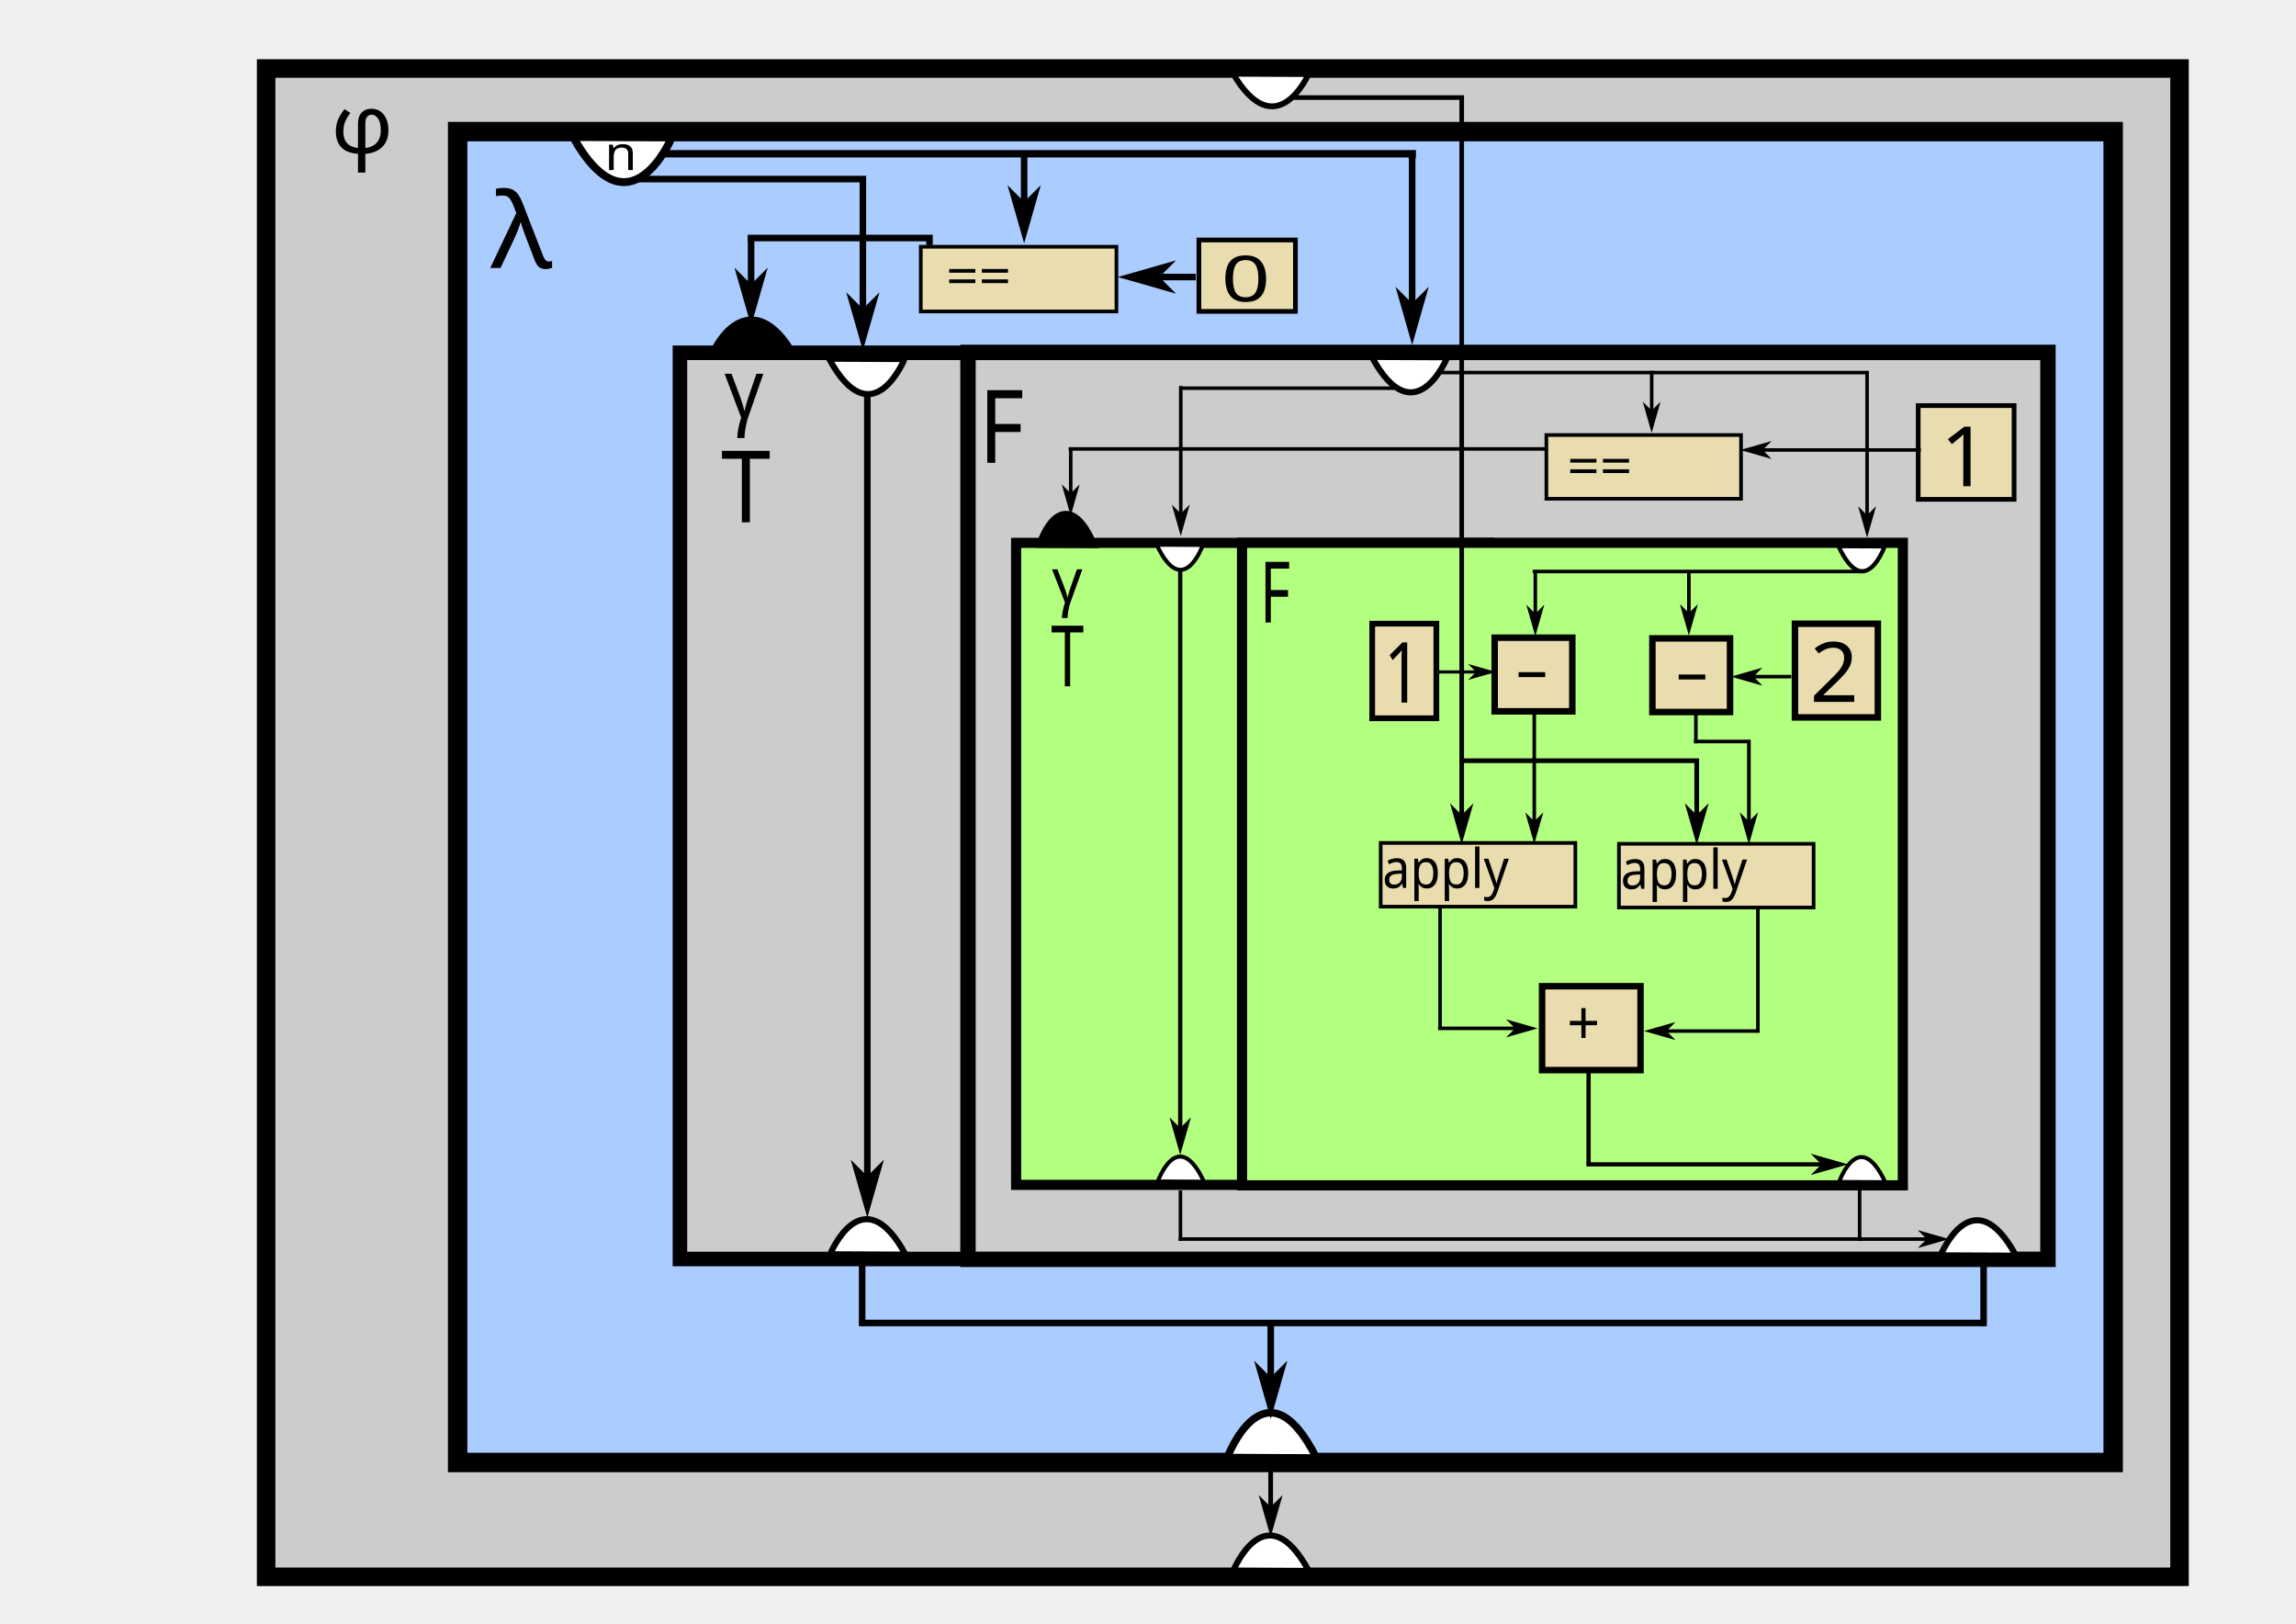
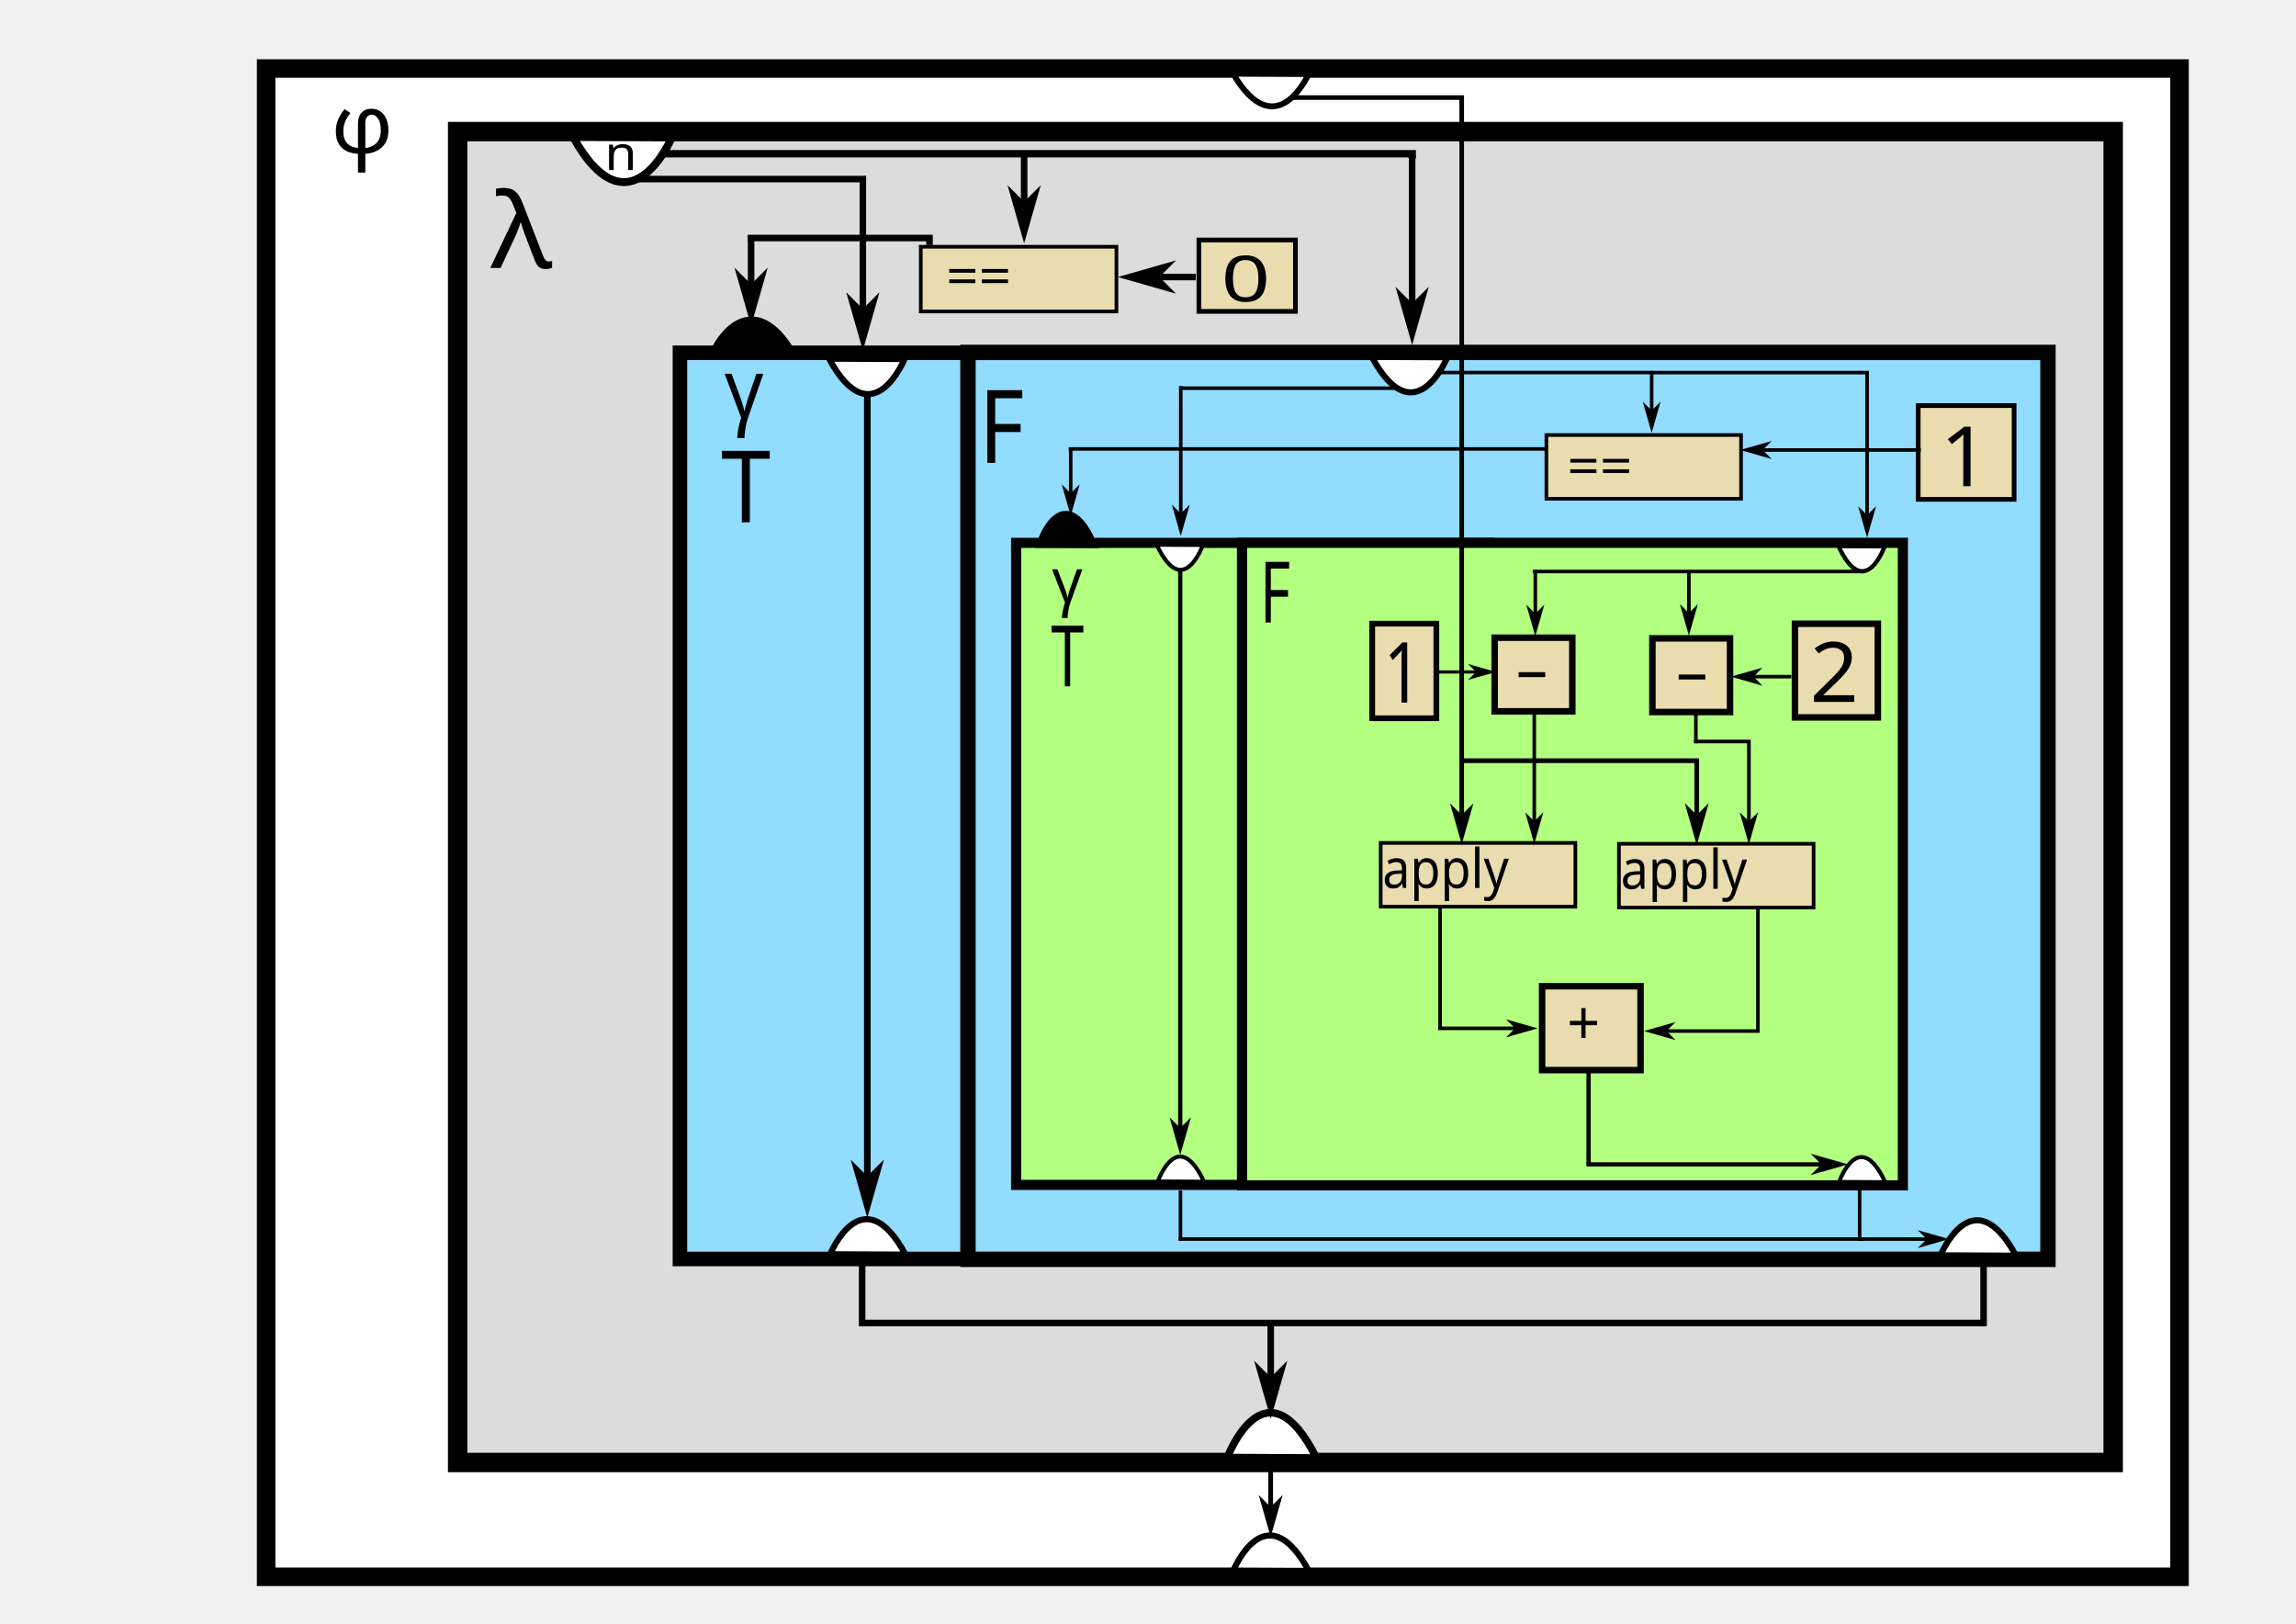
<svg xmlns="http://www.w3.org/2000/svg" width="297mm" height="210mm" viewBox="0 0 1052.362 744.094" id="svg4355" version="1.1">
  <defs id="defs4357">
    <marker orient="auto" refY="0.0" refX="0.0" id="Arrow1Mstart" style="overflow:visible">
      <path id="path6624" d="M 0.0,0.0 L 5.0,-5.0 L -12.5,0.0 L 5.0,5.0 L 0.0,0.0 z " style="fill-rule:evenodd;stroke:#000000;stroke-width:1pt;stroke-opacity:1;fill:#000000;fill-opacity:1" transform="scale(0.4) translate(10,0)" />
    </marker>
    <marker orient="auto" refY="0.0" refX="0.0" id="Arrow1Lstart" style="overflow:visible">
      <path id="path6618" d="M 0.0,0.0 L 5.0,-5.0 L -12.5,0.0 L 5.0,5.0 L 0.0,0.0 z " style="fill-rule:evenodd;stroke:#000000;stroke-width:1pt;stroke-opacity:1;fill:#000000;fill-opacity:1" transform="scale(0.8) translate(12.5,0)" />
    </marker>
    <marker orient="auto" refY="0" refX="0" id="Arrow1Mend" style="overflow:visible">
      <path id="path3920" d="M 0,0 5,-5 -12.5,0 5,5 0,0 Z" style="fill-rule:evenodd;stroke:#000000;stroke-width:1pt" transform="matrix(-0.4,0,0,-0.4,-4,0)" />
    </marker>
    <marker orient="auto" refY="0" refX="0" id="Arrow1Mend-5-4" style="overflow:visible">
      <path id="path3920-4-7" d="M 0,0 5,-5 -12.5,0 5,5 0,0 Z" style="fill-rule:evenodd;stroke:#000000;stroke-width:1pt" transform="matrix(-0.4,0,0,-0.4,-4,0)" />
    </marker>
    <marker orient="auto" refY="0" refX="0" id="marker4582" style="overflow:visible">
      <path id="path4584" d="M 0,0 5,-5 -12.5,0 5,5 0,0 Z" style="fill-rule:evenodd;stroke:#000000;stroke-width:1pt" transform="matrix(-0.4,0,0,-0.4,-4,0)" />
    </marker>
    <marker orient="auto" refY="0" refX="0" id="marker4586" style="overflow:visible">
      <path id="path4588" d="M 0,0 5,-5 -12.5,0 5,5 0,0 Z" style="fill-rule:evenodd;stroke:#000000;stroke-width:1pt" transform="matrix(-0.4,0,0,-0.4,-4,0)" />
    </marker>
    <marker orient="auto" refY="0" refX="0" id="marker4590" style="overflow:visible">
      <path id="path4592" d="M 0,0 5,-5 -12.5,0 5,5 0,0 Z" style="fill-rule:evenodd;stroke:#000000;stroke-width:1pt" transform="matrix(-0.4,0,0,-0.4,-4,0)" />
    </marker>
    <marker orient="auto" refY="0" refX="0" id="marker4594" style="overflow:visible">
      <path id="path4596" d="M 0,0 5,-5 -12.5,0 5,5 0,0 Z" style="fill-rule:evenodd;stroke:#000000;stroke-width:1pt" transform="matrix(-0.4,0,0,-0.4,-4,0)" />
    </marker>
    <marker orient="auto" refY="0" refX="0" id="Arrow1Mend-5" style="overflow:visible">
      <path id="path3920-4" d="M 0,0 5,-5 -12.5,0 5,5 0,0 Z" style="fill-rule:evenodd;stroke:#000000;stroke-width:1pt" transform="matrix(-0.4,0,0,-0.4,-4,0)" />
    </marker>
    <marker orient="auto" refY="0" refX="0" id="marker4600" style="overflow:visible">
      <path id="path4602" d="M 0,0 5,-5 -12.5,0 5,5 0,0 Z" style="fill-rule:evenodd;stroke:#000000;stroke-width:1pt" transform="matrix(-0.4,0,0,-0.4,-4,0)" />
    </marker>
    <marker orient="auto" refY="0" refX="0" id="marker4604" style="overflow:visible">
      <path id="path4606" d="M 0,0 5,-5 -12.5,0 5,5 0,0 Z" style="fill-rule:evenodd;stroke:#000000;stroke-width:1pt" transform="matrix(-0.4,0,0,-0.4,-4,0)" />
    </marker>
    <marker orient="auto" refY="0" refX="0" id="Arrow1Mend-5-4-8" style="overflow:visible">
      <path id="path3920-4-7-14" d="M 0,0 5,-5 -12.5,0 5,5 0,0 Z" style="fill-rule:evenodd;stroke:#000000;stroke-width:1pt" transform="matrix(-0.4,0,0,-0.4,-4,0)" />
    </marker>
    <marker orient="auto" refY="0" refX="0" id="marker4860" style="overflow:visible">
      <path id="path4862" d="M 0,0 5,-5 -12.5,0 5,5 0,0 Z" style="fill-rule:evenodd;stroke:#000000;stroke-width:1pt" transform="matrix(-0.4,0,0,-0.4,-4,0)" />
    </marker>
    <marker orient="auto" refY="0" refX="0" id="marker4864" style="overflow:visible">
      <path id="path4866" d="M 0,0 5,-5 -12.5,0 5,5 0,0 Z" style="fill-rule:evenodd;stroke:#000000;stroke-width:1pt" transform="matrix(-0.4,0,0,-0.4,-4,0)" />
    </marker>
    <marker orient="auto" refY="0" refX="0" id="marker4868" style="overflow:visible">
      <path id="path4870" d="M 0,0 5,-5 -12.5,0 5,5 0,0 Z" style="fill-rule:evenodd;stroke:#000000;stroke-width:1pt" transform="matrix(-0.4,0,0,-0.4,-4,0)" />
    </marker>
    <marker orient="auto" refY="0" refX="0" id="marker4872" style="overflow:visible">
      <path id="path4874" d="M 0,0 5,-5 -12.5,0 5,5 0,0 Z" style="fill-rule:evenodd;stroke:#000000;stroke-width:1pt" transform="matrix(-0.4,0,0,-0.4,-4,0)" />
    </marker>
    <marker orient="auto" refY="0" refX="0" id="marker4876" style="overflow:visible">
      <path id="path4878" d="M 0,0 5,-5 -12.5,0 5,5 0,0 Z" style="fill-rule:evenodd;stroke:#000000;stroke-width:1pt" transform="matrix(-0.4,0,0,-0.4,-4,0)" />
    </marker>
    <marker orient="auto" refY="0" refX="0" id="marker4880" style="overflow:visible">
      <path id="path4882" d="M 0,0 5,-5 -12.5,0 5,5 0,0 Z" style="fill-rule:evenodd;stroke:#000000;stroke-width:1pt" transform="matrix(-0.4,0,0,-0.4,-4,0)" />
    </marker>
    <marker orient="auto" refY="0" refX="0" id="marker4884" style="overflow:visible">
      <path id="path4886" d="M 0,0 5,-5 -12.5,0 5,5 0,0 Z" style="fill-rule:evenodd;stroke:#000000;stroke-width:1pt" transform="matrix(-0.4,0,0,-0.4,-4,0)" />
    </marker>
    <marker orient="auto" refY="0" refX="0" id="marker4888" style="overflow:visible">
      <path id="path4890" d="M 0,0 5,-5 -12.5,0 5,5 0,0 Z" style="fill-rule:evenodd;stroke:#000000;stroke-width:1pt" transform="matrix(-0.4,0,0,-0.4,-4,0)" />
    </marker>
    <marker orient="auto" refY="0" refX="0" id="marker4892" style="overflow:visible">
      <path id="path4894" d="M 0,0 5,-5 -12.5,0 5,5 0,0 Z" style="fill-rule:evenodd;stroke:#000000;stroke-width:1pt" transform="matrix(-0.4,0,0,-0.4,-4,0)" />
    </marker>
    <marker orient="auto" refY="0" refX="0" id="marker4896" style="overflow:visible">
      <path id="path4898" d="M 0,0 5,-5 -12.5,0 5,5 0,0 Z" style="fill-rule:evenodd;stroke:#000000;stroke-width:1pt" transform="matrix(-0.4,0,0,-0.4,-4,0)" />
    </marker>
    <marker orient="auto" refY="0" refX="0" id="marker4900" style="overflow:visible">
      <path id="path4902" d="M 0,0 5,-5 -12.5,0 5,5 0,0 Z" style="fill-rule:evenodd;stroke:#000000;stroke-width:1pt" transform="matrix(-0.4,0,0,-0.4,-4,0)" />
    </marker>
    <marker orient="auto" refY="0" refX="0" id="marker4904" style="overflow:visible">
      <path id="path4906" d="M 0,0 5,-5 -12.5,0 5,5 0,0 Z" style="fill-rule:evenodd;stroke:#000000;stroke-width:1pt" transform="matrix(-0.4,0,0,-0.4,-4,0)" />
    </marker>
    <marker orient="auto" refY="0" refX="0" id="marker4908" style="overflow:visible">
      <path id="path4910" d="M 0,0 5,-5 -12.5,0 5,5 0,0 Z" style="fill-rule:evenodd;stroke:#000000;stroke-width:1pt" transform="matrix(-0.4,0,0,-0.4,-4,0)" />
    </marker>
    <marker orient="auto" refY="0" refX="0" id="marker4912" style="overflow:visible">
      <path id="path4914" d="M 0,0 5,-5 -12.5,0 5,5 0,0 Z" style="fill-rule:evenodd;stroke:#000000;stroke-width:1pt" transform="matrix(-0.4,0,0,-0.4,-4,0)" />
    </marker>
    <marker orient="auto" refY="0" refX="0" id="Arrow1Mend-5-4-0" style="overflow:visible">
      <path id="path3920-4-7-1" d="M 0,0 5,-5 -12.5,0 5,5 0,0 Z" style="fill-rule:evenodd;stroke:#000000;stroke-width:1pt" transform="matrix(-0.4,0,0,-0.4,-4,0)" />
    </marker>
    <marker orient="auto" refY="0" refX="0" id="marker4918" style="overflow:visible">
      <path id="path4920" d="M 0,0 5,-5 -12.5,0 5,5 0,0 Z" style="fill-rule:evenodd;stroke:#000000;stroke-width:1pt" transform="matrix(-0.4,0,0,-0.4,-4,0)" />
    </marker>
    <marker orient="auto" refY="0" refX="0" id="marker4922" style="overflow:visible">
      <path id="path4924" d="M 0,0 5,-5 -12.5,0 5,5 0,0 Z" style="fill-rule:evenodd;stroke:#000000;stroke-width:1pt" transform="matrix(-0.4,0,0,-0.4,-4,0)" />
    </marker>
    <marker orient="auto" refY="0" refX="0" id="Arrow1Mend-5-4-8-3" style="overflow:visible">
      <path id="path3920-4-7-14-9" d="M 0,0 5,-5 -12.5,0 5,5 0,0 Z" style="fill-rule:evenodd;stroke:#000000;stroke-width:1pt" transform="matrix(-0.4,0,0,-0.4,-4,0)" />
    </marker>
    <marker orient="auto" refY="0" refX="0" id="Arrow1Mend-5-4-8-4" style="overflow:visible">
      <path id="path3920-4-7-14-6" d="M 0,0 5,-5 -12.5,0 5,5 0,0 Z" style="fill-rule:evenodd;stroke:#000000;stroke-width:1pt" transform="matrix(-0.4,0,0,-0.4,-4,0)" />
    </marker>
    <marker orient="auto" refY="0" refX="0" id="Arrow1Mend-2" style="overflow:visible">
      <path id="path3920-1" d="M 0,0 5,-5 -12.5,0 5,5 0,0 Z" style="fill-rule:evenodd;stroke:#000000;stroke-width:1pt" transform="matrix(-0.4,0,0,-0.4,-4,0)" />
    </marker>
  </defs>
  <g id="layer1" transform="translate(0,-308.2677)">
-     <rect y="339.661" x="121.977" height="691.2" width="877" id="rect3004-4" style="fill:#cccccc;stroke:#000000;stroke-width:8.484;stroke-miterlimit:4;stroke-dasharray:none">
+     <rect y="339.661" x="121.977" height="691.2" width="877" id="rect3004-4" style="fill:#ffffff;stroke:#000000;stroke-width:8.484;stroke-miterlimit:4;stroke-dasharray:none">
      </rect>
    <text id="text6458-2" y="388.384" x="147.891" style="font-style:normal;font-variant:normal;font-weight:normal;font-stretch:normal;font-size:38.165px;line-height:125%;font-family:Sans;-inkscape-font-specification:Sans;text-align:start;letter-spacing:0px;word-spacing:0px;writing-mode:lr-tb;text-anchor:start;fill:#000000;fill-opacity:1;stroke:none" xml:space="preserve" transform="scale(1.026323,0.974352)">
      <tspan y="388.384" x="147.891" id="tspan4083">φ</tspan>
    </text>
-     <rect y="368.585" x="209.758" height="609.898" width="758.805" id="rect3004" style="fill:#aaccff;fill-opacity:1;stroke:#000000;stroke-width:8.905;stroke-miterlimit:4;stroke-dasharray:none">
+     <rect y="368.585" x="209.758" height="609.898" width="758.805" id="rect3004" style="fill:#dcdcdc;fill-opacity:1;stroke:#000000;stroke-width:8.905;stroke-miterlimit:4;stroke-dasharray:none">
      </rect>
    <path style="fill:#ffffff;stroke:#000000;stroke-width:3.608;stroke-linecap:butt;stroke-linejoin:miter;stroke-miterlimit:4;stroke-dasharray:none;stroke-opacity:1" d="m 307.902,371.256 c 0,0 -19.337,46.187 -45.232,-0.194 15.646,0.065 30.767,0.129 45.232,0.194 z" id="path6493-9-8-6-0-7-3" />
    <path style="fill:#ffffff;stroke:#000000;stroke-width:3.435;stroke-linecap:butt;stroke-linejoin:miter;stroke-miterlimit:4;stroke-dasharray:none;stroke-opacity:1" d="m 562.517,976.206 c 0,0 17.481,-46.291 40.889,0.194 -14.144,-0.065 -27.813,-0.13 -40.889,-0.194 z" id="path6493-9-87-5-2-2-1" />
    <path style="fill:none;stroke:#000000;stroke-width:2.158;stroke-linecap:butt;stroke-linejoin:miter;stroke-miterlimit:4;stroke-dasharray:none;stroke-opacity:1;marker-end:url(#Arrow1Mend)" d="m 582.403,977.67 0,30.648" id="path3125-7" />
    <path style="display:inline;fill:none;stroke:#000000;stroke-width:3;stroke-linecap:butt;stroke-linejoin:miter;stroke-miterlimit:4;stroke-dasharray:none;stroke-opacity:1;marker-end:url(#Arrow1Mend-5)" d="m 291.395,390.334 104.092,0 0,72.626" id="path4809-0" />
    <rect style="fill:#e9ddaf;stroke:#000000;stroke-width:1.682;stroke-miterlimit:4;stroke-dasharray:none" id="rect4535" width="89.672" height="29.65" x="422.039" y="421.344" />
    <text id="text4381-1-2-6" y="462.784" x="445.898" style="font-style:normal;font-variant:normal;font-weight:normal;font-stretch:normal;font-size:25.061px;line-height:125%;font-family:Sans;-inkscape-font-specification:'Sans, Normal';text-align:center;letter-spacing:0px;word-spacing:0px;writing-mode:lr-tb;text-anchor:middle;fill:#000000;fill-opacity:1;stroke:none;stroke-width:0.737;stroke-miterlimit:4;stroke-dasharray:none" xml:space="preserve" transform="scale(1.044134,0.9577312)">
      <tspan id="tspan60415" x="445.898" y="462.784">==</tspan>
    </text>
    <rect style="fill:#e9ddaf;stroke:#000000;stroke-width:2.158;stroke-miterlimit:4;stroke-dasharray:none" id="rect4379-0" width="44.238" height="32.712" x="549.515" y="418.253" />
    <text xml:space="preserve" style="font-style:normal;font-variant:normal;font-weight:normal;font-stretch:normal;font-size:33.842px;line-height:125%;font-family:Sans;-inkscape-font-specification:Sans;text-align:start;letter-spacing:0px;word-spacing:0px;writing-mode:lr-tb;text-anchor:start;fill:#000000;fill-opacity:1;stroke:none" x="481.299" y="519.11" id="text4381-6" transform="scale(1.162916,0.8599075)">
      <tspan y="519.11" x="481.299" id="tspan5338">0</tspan>
    </text>
    <path style="display:inline;fill:none;stroke:#000000;stroke-width:3.379;stroke-linecap:butt;stroke-linejoin:miter;stroke-miterlimit:4;stroke-dasharray:none;stroke-opacity:1" d="m 303.393,378.726 343.899,0 0,2.178" id="path5027" />
    <path style="fill:none;stroke:#000000;stroke-width:3;stroke-linecap:butt;stroke-linejoin:miter;stroke-miterlimit:4;stroke-dasharray:none;stroke-opacity:1;marker-end:url(#Arrow1Mend-5-4)" d="m 647.25,379.291 0,81.142" id="path5029" />
    <path style="fill:none;stroke:#000000;stroke-width:3;stroke-linecap:butt;stroke-linejoin:miter;stroke-miterlimit:4;stroke-dasharray:none;stroke-opacity:1;marker-end:url(#Arrow1Mend-5-4)" d="m 469.409,380.265 0,33.616" id="path5340" />
    <path style="fill:none;stroke:#000000;stroke-width:3;stroke-linecap:butt;stroke-linejoin:miter;stroke-miterlimit:4;stroke-dasharray:none;stroke-opacity:1;marker-end:url(#Arrow1Mend-5-4)" d="m 548.078,435.223 -29.798,0" id="path5532" />
    <path style="display:inline;fill:none;fill-rule:evenodd;stroke:#000000;stroke-width:3;stroke-linecap:butt;stroke-linejoin:miter;stroke-miterlimit:4;stroke-dasharray:none;stroke-opacity:1" d="m 395.141,914.534 0.018,0 0,-26.613" id="path4733" />
    <path style="fill:none;fill-rule:evenodd;stroke:#000000;stroke-width:3;stroke-linecap:butt;stroke-linejoin:miter;stroke-miterlimit:4;stroke-dasharray:none;stroke-opacity:1" d="m 909.171,888.457 0,26.067 -0.965,0" id="path4733-7" />
-     <rect y="469.946" x="311.647" height="415.277" width="317.15" id="rect3004-6" style="fill:#cccccc;stroke:#000000;stroke-width:6.66;stroke-miterlimit:4;stroke-dasharray:none">
-       </rect>
-     <rect y="469.768" x="443.666" height="415.611" width="495.006" id="rect6551" style="color:#000000;display:inline;overflow:visible;visibility:visible;fill:#cccccc;fill-opacity:1;fill-rule:nonzero;stroke:#000000;stroke-width:7.061;stroke-linecap:butt;stroke-linejoin:miter;stroke-miterlimit:4;stroke-dasharray:none;stroke-dashoffset:0;stroke-opacity:1;marker:none;enable-background:accumulate" />
+     <rect y="469.946" x="311.647" height="415.277" width="317.15" id="rect3004-6" style="fill:#91dcff;stroke:#000000;stroke-width:6.66;stroke-miterlimit:4;stroke-dasharray:none;fill-opacity:1">
+       </rect>
+     <rect y="469.768" x="443.666" height="415.611" width="495.006" id="rect6551" style="color:#000000;display:inline;overflow:visible;visibility:visible;fill:#91dcff;fill-opacity:1;fill-rule:nonzero;stroke:#000000;stroke-width:7.061;stroke-linecap:butt;stroke-linejoin:miter;stroke-miterlimit:4;stroke-dasharray:none;stroke-dashoffset:0;stroke-opacity:1;marker:none;enable-background:accumulate" />
    <rect style="fill:#b3ff80;stroke:#000000;stroke-width:4.634;stroke-miterlimit:4;stroke-dasharray:none" id="rect3004-6-5" width="216.678" height="294.211" x="465.735" y="557.048">
      </rect>
    <path id="path4295" d="m 490.756,514.562 0,26.868" style="fill:none;stroke:#000000;stroke-width:1.619;stroke-linecap:butt;stroke-linejoin:miter;stroke-miterlimit:4;stroke-dasharray:none;stroke-opacity:1;marker-end:url(#Arrow1Mend-5-4-8)" />
    <path id="path4521" d="m 639.907,484.738 0,1.424 -99.187,0" style="fill:none;stroke:#000000;stroke-width:1.619;stroke-linecap:butt;stroke-linejoin:miter;stroke-miterlimit:4;stroke-dasharray:none;stroke-opacity:1" />
    <path id="path4523" d="m 541.204,485.165 0,65.54" style="fill:none;stroke:#000000;stroke-width:1.619;stroke-linecap:butt;stroke-linejoin:miter;stroke-miterlimit:4;stroke-dasharray:none;stroke-opacity:1;marker-end:url(#Arrow1Mend-5-4-8)" />
    <rect y="494.136" x="879.199" height="42.959" width="43.954" id="rect4379-0-7" style="fill:#e9ddaf;stroke:#000000;stroke-width:2.158;stroke-miterlimit:4;stroke-dasharray:none" />
    <text transform="scale(1.011513,0.9886183)" id="text4381-6-8" y="537.197" x="879.206" style="font-style:normal;font-variant:normal;font-weight:normal;font-stretch:normal;font-size:38.657px;line-height:125%;font-family:Sans;-inkscape-font-specification:Sans;text-align:start;letter-spacing:0px;word-spacing:0px;writing-mode:lr-tb;text-anchor:start;fill:#000000;fill-opacity:1;stroke:none" xml:space="preserve">
      <tspan y="537.197" x="879.206" id="tspan4746">1</tspan>
    </text>
    <path style="fill:none;stroke:#000000;stroke-width:1.608;stroke-linecap:butt;stroke-linejoin:miter;stroke-miterlimit:4;stroke-dasharray:none;stroke-opacity:1;marker-end:url(#Arrow1Mend-5-4-8)" d="m 659.026,478.996 98.005,0 0,24.474" id="path4942" />
    <path style="fill:none;stroke:#000000;stroke-width:1.619;stroke-linecap:butt;stroke-linejoin:miter;stroke-miterlimit:4;stroke-dasharray:none;stroke-opacity:1;marker-end:url(#Arrow1Mend-5-4-8)" d="m 880.397,514.486 -79.584,0" id="path5134" />
    <path style="display:inline;fill:none;stroke:#000000;stroke-width:3;stroke-linecap:butt;stroke-linejoin:miter;stroke-miterlimit:4;stroke-dasharray:none;stroke-opacity:1;marker-end:url(#Arrow1Mend-5-4-8)" d="m 397.507,486.439 0.024,0 0,373.986" id="path5326" />
    <path style="fill:none;stroke:#000000;stroke-width:1.619;stroke-linecap:butt;stroke-linejoin:miter;stroke-miterlimit:4;stroke-dasharray:none;stroke-opacity:1;marker-end:url(#Arrow1Mend-5-4-8)" d="m 756.762,479.017 99.014,0 0,72.447" id="path5714" />
    <path style="display:inline;fill:none;stroke:#000000;stroke-width:1.619;stroke-linecap:butt;stroke-linejoin:miter;stroke-miterlimit:4;stroke-dasharray:none;stroke-opacity:1" d="m 852.346,853.118 0,22.946 -0.651,0" id="path5916" />
    <path style="display:inline;fill:none;stroke:#000000;stroke-width:1.619;stroke-linecap:butt;stroke-linejoin:miter;stroke-miterlimit:4;stroke-dasharray:none;stroke-opacity:1;marker-end:url(#Arrow1Mend-5-4-8)" d="m 851.433,876.108 38.77,0" id="path5918" />
    <path style="display:inline;fill:none;stroke:#000000;stroke-width:1.619;stroke-linecap:butt;stroke-linejoin:miter;stroke-miterlimit:4;stroke-dasharray:none;stroke-opacity:1" d="m 541.059,853.839 0,22.261 -0.663,0" id="path5916-1" />
    <path style="fill:none;stroke:#000000;stroke-width:1.62;stroke-linecap:butt;stroke-linejoin:miter;stroke-miterlimit:4;stroke-dasharray:none;stroke-opacity:1" d="m 853.395,875.587 0,0.505 -313.119,0" id="path6130" />
    <path style="fill:#ffffff;stroke:#000000;stroke-width:1.842;stroke-linecap:butt;stroke-linejoin:miter;stroke-miterlimit:4;stroke-dasharray:none;stroke-opacity:1" d="m 551.328,558.005 c 0,0 -9.048,25.737 -21.165,-0.108 7.321,0.037 14.396,0.072 21.165,0.108 z" id="path6493-9-1" />
    <path style="fill:#ffffff;stroke:#000000;stroke-width:1.842;stroke-linecap:butt;stroke-linejoin:miter;stroke-miterlimit:4;stroke-dasharray:none;stroke-opacity:1" d="m 530.686,849.694 c 0,0 9.048,-25.737 21.165,0.108 -7.321,-0.037 -14.396,-0.072 -21.165,-0.108 z" id="path6493-9-3-1" />
    <text transform="scale(0.9763438,1.024229)" xml:space="preserve" style="font-style:normal;font-variant:normal;font-weight:normal;font-stretch:normal;font-size:28.059px;line-height:125%;font-family:Sans;-inkscape-font-specification:Sans;text-align:start;letter-spacing:0px;word-spacing:0px;writing-mode:lr-tb;text-anchor:start;fill:#000000;fill-opacity:1;stroke:none" x="493.729" y="570.741" id="text6458-85-5">
      <tspan x="493.729" y="570.741" id="tspan6468-1">γ</tspan>
    </text>
    <path style="fill:#000000;stroke:#000000;stroke-width:5.527;stroke-linecap:butt;stroke-linejoin:miter;stroke-miterlimit:4;stroke-dasharray:none;stroke-opacity:1" d="m 478.303,556.55 c 0,0 9.048,-25.737 21.165,0.108 -7.321,-0.037 -14.396,-0.072 -21.165,-0.108 z" id="path6493-3" />
    <text xml:space="preserve" style="font-style:normal;font-variant:normal;font-weight:normal;font-stretch:normal;font-size:32.516px;line-height:125%;font-family:Sans;-inkscape-font-specification:Sans;text-align:start;letter-spacing:0px;word-spacing:0px;writing-mode:lr-tb;text-anchor:start;fill:#000000;fill-opacity:1;stroke:none" x="576.344" y="520.551" id="text4696-8" transform="scale(0.8358362,1.196407)">
      <tspan id="tspan4698-3" x="576.344" y="520.551">T</tspan>
    </text>
    <path id="path5520" d="m 540.958,569.118 0,264.567" style="fill:none;stroke:#000000;stroke-width:1.936;stroke-linecap:butt;stroke-linejoin:miter;stroke-miterlimit:4;stroke-dasharray:none;stroke-opacity:1;marker-end:url(#Arrow1Mend-5-4-8)" />
    <rect y="557.016" x="569.271" height="294.454" width="302.899" id="rect6551-4" style="color:#000000;display:inline;overflow:visible;visibility:visible;fill:#b3ff80;fill-opacity:1;fill-rule:nonzero;stroke:#000000;stroke-width:4.649;stroke-linecap:butt;stroke-linejoin:miter;stroke-miterlimit:4;stroke-dasharray:none;stroke-dashoffset:0;stroke-opacity:1;marker:none;enable-background:accumulate" />
    <path style="fill:#ffffff;stroke:#000000;stroke-width:1.933;stroke-linecap:butt;stroke-linejoin:miter;stroke-miterlimit:4;stroke-dasharray:none;stroke-opacity:1" d="m 863.801,558.649 c 0,0 -9.048,25.737 -21.165,-0.108 7.321,0.037 14.396,0.072 21.165,0.108 z" id="path6493-9-6-3" />
    <path style="fill:#ffffff;stroke:#000000;stroke-width:1.842;stroke-linecap:butt;stroke-linejoin:miter;stroke-miterlimit:4;stroke-dasharray:none;stroke-opacity:1" d="m 842.938,849.929 c 0,0 9.048,-25.737 21.165,0.108 -7.321,-0.037 -14.396,-0.072 -21.165,-0.108 z" id="path6493-9-3-7-2" />
    <text xml:space="preserve" style="font-style:normal;font-variant:normal;font-weight:normal;font-stretch:normal;font-size:32.516px;line-height:125%;font-family:Sans;-inkscape-font-specification:Sans;text-align:start;letter-spacing:0px;word-spacing:0px;writing-mode:lr-tb;text-anchor:start;fill:#000000;fill-opacity:1;stroke:none" x="690.789" y="496.096" id="text4696-8-3" transform="scale(0.8358362,1.196407)">
      <tspan y="496.096" x="690.789" id="tspan4742">F</tspan>
    </text>
    <path id="path6262" d="m 854.41,570.167 -151.901,0" style="display:inline;fill:none;stroke:#000000;stroke-width:1.628;stroke-linecap:butt;stroke-linejoin:miter;stroke-miterlimit:4;stroke-dasharray:none;stroke-opacity:1" />
    <path id="path6264" d="m 703.705,569.556 0,27.075" style="fill:none;stroke:#000000;stroke-width:1.628;stroke-linecap:butt;stroke-linejoin:miter;stroke-miterlimit:4;stroke-dasharray:none;stroke-opacity:1;marker-end:url(#Arrow1Mend-5-4-8)" />
    <path id="path6663" d="m 774.093,570.322 0,26.021" style="fill:none;stroke:#000000;stroke-width:1.628;stroke-linecap:butt;stroke-linejoin:miter;stroke-miterlimit:4;stroke-dasharray:none;stroke-opacity:1;marker-end:url(#Arrow1Mend-5-4-8)" />
    <path id="path7239" d="m 659.289,616.203 23.566,0" style="fill:none;stroke:#000000;stroke-width:1.439;stroke-linecap:butt;stroke-linejoin:miter;stroke-miterlimit:4;stroke-dasharray:none;stroke-opacity:1;marker-end:url(#Arrow1Mend-5-4-8)" />
    <path id="path7731" d="m 805.72,724.584 0,56.183 -49.004,0" style="fill:none;stroke:#000000;stroke-width:1.628;stroke-linecap:butt;stroke-linejoin:miter;stroke-miterlimit:4;stroke-dasharray:none;stroke-opacity:1;marker-end:url(#Arrow1Mend-5-4-0)" />
    <path id="path7925" d="m 660.052,723.49 0,55.489 -0.397,0" style="fill:none;stroke:#000000;stroke-width:1.628;stroke-linecap:butt;stroke-linejoin:miter;stroke-miterlimit:4;stroke-dasharray:none;stroke-opacity:1" />
    <path id="path7927" d="m 659.147,779.53 42.429,0" style="fill:none;stroke:#000000;stroke-width:1.628;stroke-linecap:butt;stroke-linejoin:miter;stroke-miterlimit:4;stroke-dasharray:none;stroke-opacity:1;marker-end:url(#Arrow1Mend-5-4-0)" />
    <path id="path8121" d="m 728.108,799.529 0,41.658 -0.47,0" style="fill:none;stroke:#000000;stroke-width:1.953;stroke-linecap:butt;stroke-linejoin:miter;stroke-miterlimit:4;stroke-dasharray:none;stroke-opacity:1" />
    <path id="path8123" d="m 727.19,841.863 116.058,0" style="fill:none;stroke:#000000;stroke-width:1.922;stroke-linecap:butt;stroke-linejoin:miter;stroke-miterlimit:4;stroke-dasharray:none;stroke-opacity:1;marker-end:url(#Arrow1Mend-5-4-0)" />
    <rect y="600.507" x="685.074" height="33.745" width="35.585" id="rect4379-0-1" style="fill:#e9ddaf;stroke:#000000;stroke-width:2.969;stroke-miterlimit:4;stroke-dasharray:none" />
    <text id="text4381-1-5" y="823.008" x="527.247" style="font-style:normal;font-variant:normal;font-weight:normal;font-stretch:normal;font-size:38.274px;line-height:125%;font-family:Sans;-inkscape-font-specification:Sans;text-align:start;letter-spacing:0px;word-spacing:0px;writing-mode:lr-tb;text-anchor:start;fill:#000000;fill-opacity:1;stroke:none" xml:space="preserve" transform="scale(1.316334,0.7596854)">
      <tspan id="tspan6233" x="527.247" y="823.008">-</tspan>
    </text>
    <rect y="600.818" x="757.367" height="33.745" width="35.585" id="rect4379-0-1-9" style="fill:#e9ddaf;stroke:#000000;stroke-width:2.969;stroke-miterlimit:4;stroke-dasharray:none" />
    <text id="text4381-1-5-1" y="824.439" x="582.994" style="font-style:normal;font-variant:normal;font-weight:normal;font-stretch:normal;font-size:38.274px;line-height:125%;font-family:Sans;-inkscape-font-specification:Sans;text-align:start;letter-spacing:0px;word-spacing:0px;writing-mode:lr-tb;text-anchor:start;fill:#000000;fill-opacity:1;stroke:none" xml:space="preserve" transform="scale(1.316334,0.7596854)">
      <tspan id="tspan6233-8" x="582.994" y="824.439">-</tspan>
    </text>
    <rect style="fill:#e9ddaf;stroke:#000000;stroke-width:2.625;stroke-miterlimit:4;stroke-dasharray:none" id="rect4379-0-1-3" width="29.398" height="43.353" x="628.951" y="594.073" />
    <text transform="scale(0.8852558,1.129617)" id="text4381-6-8-5" y="557.923" x="716.465" style="font-style:normal;font-variant:normal;font-weight:normal;font-stretch:normal;font-size:34.174px;line-height:125%;font-family:Sans;-inkscape-font-specification:Sans;text-align:start;letter-spacing:0px;word-spacing:0px;writing-mode:lr-tb;text-anchor:start;fill:#000000;fill-opacity:1;stroke:none" xml:space="preserve">
      <tspan y="557.923" x="716.465" id="tspan4746-7">1</tspan>
    </text>
    <rect style="fill:#e9ddaf;stroke:#000000;stroke-width:2.969;stroke-miterlimit:4;stroke-dasharray:none" id="rect4379-0-1-3-2" width="37.998" height="42.92" x="822.707" y="594.109" />
    <text transform="scale(1.011513,0.9886183)" id="text4381-6-8-5-3" y="637.166" x="820.12" style="font-style:normal;font-variant:normal;font-weight:normal;font-stretch:normal;font-size:38.657px;line-height:125%;font-family:Sans;-inkscape-font-specification:Sans;text-align:start;letter-spacing:0px;word-spacing:0px;writing-mode:lr-tb;text-anchor:start;fill:#000000;fill-opacity:1;stroke:none" xml:space="preserve">
      <tspan y="637.166" x="820.12" id="tspan3330">2</tspan>
    </text>
    <rect style="fill:#e9ddaf;stroke:#000000;stroke-width:2.969;stroke-miterlimit:4;stroke-dasharray:none" id="rect4379-0-1-1" width="45.114" height="38.441" x="706.817" y="760.228" />
    <text id="text4381-1" y="761.946" x="741.906" style="font-style:normal;font-variant:normal;font-weight:normal;font-stretch:normal;font-size:27.392px;line-height:125%;font-family:Sans;-inkscape-font-specification:Sans;text-align:start;letter-spacing:0px;word-spacing:0px;writing-mode:lr-tb;text-anchor:start;fill:#000000;fill-opacity:1;stroke:none" xml:space="preserve" transform="scale(0.9680721,1.032981)">
      <tspan id="tspan4609" x="741.906" y="761.946">+</tspan>
    </text>
    <text transform="scale(0.9592661,1.042464)" xml:space="preserve" style="font-style:normal;font-variant:normal;font-weight:normal;font-stretch:normal;font-size:36.367px;line-height:125%;font-family:Sans;-inkscape-font-specification:Sans;text-align:start;letter-spacing:0px;word-spacing:0px;writing-mode:lr-tb;text-anchor:start;fill:#000000;fill-opacity:1;stroke:none" x="346.064" y="479.537" id="text6458-85">
      <tspan x="346.064" y="479.537" id="tspan6468">γ</tspan>
    </text>
    <path style="fill:#000000;stroke:#000000;stroke-width:6.885;stroke-linecap:butt;stroke-linejoin:miter;stroke-miterlimit:4;stroke-dasharray:none;stroke-opacity:1" d="m 329.454,468.841 c 0,0 13.262,-27.24 31.022,0.114 -10.731,-0.038 -21.102,-0.076 -31.022,-0.114 z" id="path6493" />
    <path style="fill:#ffffff;stroke:#000000;stroke-width:2.797;stroke-linecap:butt;stroke-linejoin:miter;stroke-miterlimit:4;stroke-dasharray:none;stroke-opacity:1" d="m 414.578,472.799 c 0,0 -14.787,36.305 -34.588,-0.152 11.964,0.051 23.527,0.102 34.588,0.152 z" id="path6493-9" />
    <path style="fill:#ffffff;stroke:#000000;stroke-width:2.797;stroke-linecap:butt;stroke-linejoin:miter;stroke-miterlimit:4;stroke-dasharray:none;stroke-opacity:1" d="m 380.489,883.073 c 0,0 14.787,-36.305 34.588,0.153 -11.964,-0.051 -23.527,-0.102 -34.588,-0.153 z" id="path6493-9-3" />
    <text xml:space="preserve" style="font-style:normal;font-variant:normal;font-weight:normal;font-stretch:normal;font-size:43.313px;line-height:125%;font-family:Sans;-inkscape-font-specification:Sans;text-align:start;letter-spacing:0px;word-spacing:0px;writing-mode:lr-tb;text-anchor:start;fill:#000000;fill-opacity:1;stroke:none" x="349.911" y="517.238" id="text4696" transform="scale(0.9445095,1.058751)">
      <tspan id="tspan4698" x="349.911" y="517.238">T</tspan>
    </text>
    <rect y="507.629" x="708.777" height="29.198" width="89.22" id="rect4535-2" style="fill:#e9ddaf;stroke:#000000;stroke-width:1.664;stroke-miterlimit:4;stroke-dasharray:none" />
    <path style="fill:#ffffff;stroke:#000000;stroke-width:2.797;stroke-linecap:butt;stroke-linejoin:miter;stroke-miterlimit:4;stroke-dasharray:none;stroke-opacity:1" d="m 663.363,471.989 c 0,0 -14.787,36.305 -34.588,-0.152 11.964,0.051 23.527,0.102 34.588,0.152 z" id="path6493-9-6" />
    <path style="fill:none;fill-rule:evenodd;stroke:#000000;stroke-width:1.619;stroke-linecap:butt;stroke-linejoin:miter;stroke-miterlimit:4;stroke-dasharray:none;stroke-opacity:1" d="m 489.819,513.999 217.616,0 0,-0.511" id="path4572" />
    <path style="fill:#ffffff;stroke:#000000;stroke-width:2.797;stroke-linecap:butt;stroke-linejoin:miter;stroke-miterlimit:4;stroke-dasharray:none;stroke-opacity:1" d="m 889.445,883.558 c 0,0 14.787,-36.305 34.588,0.152 -11.964,-0.051 -23.527,-0.102 -34.588,-0.152 z" id="path6493-9-3-7" />
    <path id="path7239-9" d="m 821.025,618.352 -24.463,0" style="fill:none;stroke:#000000;stroke-width:1.628;stroke-linecap:butt;stroke-linejoin:miter;stroke-miterlimit:4;stroke-dasharray:none;stroke-opacity:1;marker-end:url(#Arrow1Mend-5-4-8-3)" />
    <path id="path7513-3-4" d="m 703.101,633.737 0.124,0 0,58.069" style="fill:none;stroke:#000000;stroke-width:1.628;stroke-linecap:butt;stroke-linejoin:miter;stroke-miterlimit:4;stroke-dasharray:none;stroke-opacity:1;marker-end:url(#Arrow1Mend-5-4-8-4)" />
    <text xml:space="preserve" style="font-style:normal;font-variant:normal;font-weight:normal;font-stretch:normal;font-size:49.801px;line-height:125%;font-family:Sans;-inkscape-font-specification:Sans;text-align:start;letter-spacing:0px;word-spacing:0px;writing-mode:lr-tb;text-anchor:start;fill:#000000;fill-opacity:1;stroke:none" x="216.53" y="447.968" id="text6458-8" transform="scale(1.039173,0.9623033)">
      <tspan y="447.968" x="216.53" id="tspan9356-6">λ</tspan>
    </text>
    <text xml:space="preserve" style="font-style:normal;font-variant:normal;font-weight:normal;font-stretch:normal;font-size:43.231px;line-height:125%;font-family:Sans;-inkscape-font-specification:Sans;text-align:start;letter-spacing:0px;word-spacing:0px;writing-mode:lr-tb;text-anchor:start;fill:#000000;fill-opacity:1;stroke:none" x="483.841" y="482.533" id="text4696-8-3-0-0" transform="scale(0.9272814,1.078421)">
      <tspan y="482.533" x="483.841" id="tspan4742-7-9">F</tspan>
    </text>
    <text id="text4381-1-2-6-81" y="406.009" x="263.607" style="font-style:normal;font-variant:normal;font-weight:normal;font-stretch:normal;font-size:22.864px;line-height:125%;font-family:Sans;-inkscape-font-specification:'Sans, Normal';text-align:start;letter-spacing:0px;word-spacing:0px;writing-mode:lr-tb;text-anchor:start;fill:#000000;fill-opacity:1;stroke:none;stroke-width:0.737;stroke-miterlimit:4;stroke-dasharray:none" xml:space="preserve" transform="scale(1.051315,0.9511899)">
      <tspan id="tspan5907" x="263.607" y="406.009">n</tspan>
    </text>
    <rect y="694.558" x="632.837" height="29.198" width="89.22" id="rect4535-2-5" style="fill:#e9ddaf;stroke:#000000;stroke-width:1.664;stroke-miterlimit:4;stroke-dasharray:none" />
    <text transform="scale(0.9509608,1.051568)" xml:space="preserve" style="font-style:normal;font-variant:normal;font-weight:normal;font-stretch:normal;font-size:23.799px;line-height:125%;font-family:Sans;-inkscape-font-specification:'Sans, Normal';text-align:center;letter-spacing:0px;word-spacing:0px;writing-mode:lr-tb;text-anchor:middle;fill:#000000;fill-opacity:1;stroke:none" x="712.246" y="680.116" id="text4381-1-2-6-7-9-7-6">
      <tspan id="tspan5930" x="712.246" y="680.116">apply</tspan>
    </text>
    <path style="fill:none;fill-rule:evenodd;stroke:#000000;stroke-width:2.158;stroke-linecap:butt;stroke-linejoin:miter;stroke-miterlimit:4;stroke-dasharray:none;stroke-dashoffset:0;stroke-opacity:1;marker-end:url(#Arrow1Mend)" d="m 670.882,656.877 106.811,0 0,34.38" id="path5926" />
    <rect y="694.955" x="742.036" height="29.198" width="89.22" id="rect4535-2-5-6" style="fill:#e9ddaf;stroke:#000000;stroke-width:1.664;stroke-miterlimit:4;stroke-dasharray:none" />
    <text transform="scale(0.9509608,1.051568)" xml:space="preserve" style="font-style:normal;font-variant:normal;font-weight:normal;font-stretch:normal;font-size:23.799px;line-height:125%;font-family:Sans;-inkscape-font-specification:'Sans, Normal';text-align:center;letter-spacing:0px;word-spacing:0px;writing-mode:lr-tb;text-anchor:middle;fill:#000000;fill-opacity:1;stroke:none" x="827.076" y="680.495" id="text4381-1-2-6-7-9-7-6-5">
      <tspan id="tspan5930-4" x="827.076" y="680.495">apply</tspan>
    </text>
    <path style="fill:none;fill-rule:evenodd;stroke:#000000;stroke-width:1.628;stroke-linecap:butt;stroke-linejoin:miter;stroke-miterlimit:4;stroke-dasharray:none;stroke-opacity:1" d="m 777.299,634.759 0,13.307 -0.853,0" id="path5968" />
    <path style="fill:none;fill-rule:evenodd;stroke:#000000;stroke-width:1.658;stroke-linecap:butt;stroke-linejoin:miter;stroke-miterlimit:4;stroke-dasharray:none;stroke-opacity:1;marker-end:url(#Arrow1Mend)" d="m 776.483,648.07 25.118,0 0,43.892" id="path5970" />
    <path style="display:inline;fill:none;fill-rule:evenodd;stroke:#000000;stroke-width:3;stroke-linecap:butt;stroke-linejoin:miter;stroke-miterlimit:4;stroke-dasharray:none;stroke-opacity:1" d="m 394.937,914.55 513.385,0 0,0.148" id="path5976" />
    <path style="display:inline;fill:none;fill-rule:evenodd;stroke:#000000;stroke-width:2.107;stroke-linecap:butt;stroke-linejoin:miter;stroke-miterlimit:4;stroke-dasharray:none;stroke-dashoffset:0;stroke-opacity:1;marker-end:url(#Arrow1Mend)" d="m 592.628,352.976 77.341,0 0,338.011" id="path5924-3" />
    <path style="fill:#ffffff;stroke:#000000;stroke-width:2.797;stroke-linecap:butt;stroke-linejoin:miter;stroke-miterlimit:4;stroke-dasharray:none;stroke-opacity:1" d="m 565.302,1028.014 c 0,0 14.787,-36.305 34.588,0.153 -11.964,-0.051 -23.527,-0.102 -34.588,-0.153 z" id="path6493-9-3-2" />
    <path style="fill:#ffffff;stroke:#000000;stroke-width:2.684;stroke-linecap:butt;stroke-linejoin:miter;stroke-miterlimit:4;stroke-dasharray:none;stroke-opacity:1" d="m 599.791,342.195 c 0,0 -14.793,33.415 -34.602,-0.14 11.969,0.047 23.537,0.094 34.602,0.14 z" id="path6493-9-6-7" />
    <path style="display:inline;fill:none;fill-rule:evenodd;stroke:#000000;stroke-width:3;stroke-linecap:butt;stroke-linejoin:miter;stroke-miterlimit:4;stroke-dasharray:none;stroke-opacity:1;marker-end:url(#Arrow1Mend)" d="m 582.302,914.874 0.133,0 0,37.698" id="path13727" />
    <path style="display:inline;fill:none;fill-rule:evenodd;stroke:#000000;stroke-width:3;stroke-linecap:butt;stroke-linejoin:miter;stroke-miterlimit:4;stroke-dasharray:none;stroke-opacity:1" d="m 426.032,420.562 0,-3.22 -83.27,0" id="path13731" />
    <path style="display:inline;fill:none;fill-rule:evenodd;stroke:#000000;stroke-width:3;stroke-linecap:butt;stroke-linejoin:miter;stroke-miterlimit:4;stroke-dasharray:none;stroke-opacity:1;marker-end:url(#Arrow1Mend)" d="m 344.228,417.579 0.034,0 0,34.1" id="path13733" />
    <text id="text4381-1-2-6-9" y="553.654" x="718.529" style="font-style:normal;font-variant:normal;font-weight:normal;font-stretch:normal;font-size:25.061px;line-height:125%;font-family:Sans;-inkscape-font-specification:'Sans, Normal';text-align:center;letter-spacing:0px;word-spacing:0px;writing-mode:lr-tb;text-anchor:middle;fill:#000000;fill-opacity:1;stroke:none;stroke-width:0.737;stroke-miterlimit:4;stroke-dasharray:none" xml:space="preserve" transform="scale(1.044134,0.9577312)">
      <tspan id="tspan60415-8" x="718.529" y="553.654">==</tspan>
    </text>
  </g>
</svg>
